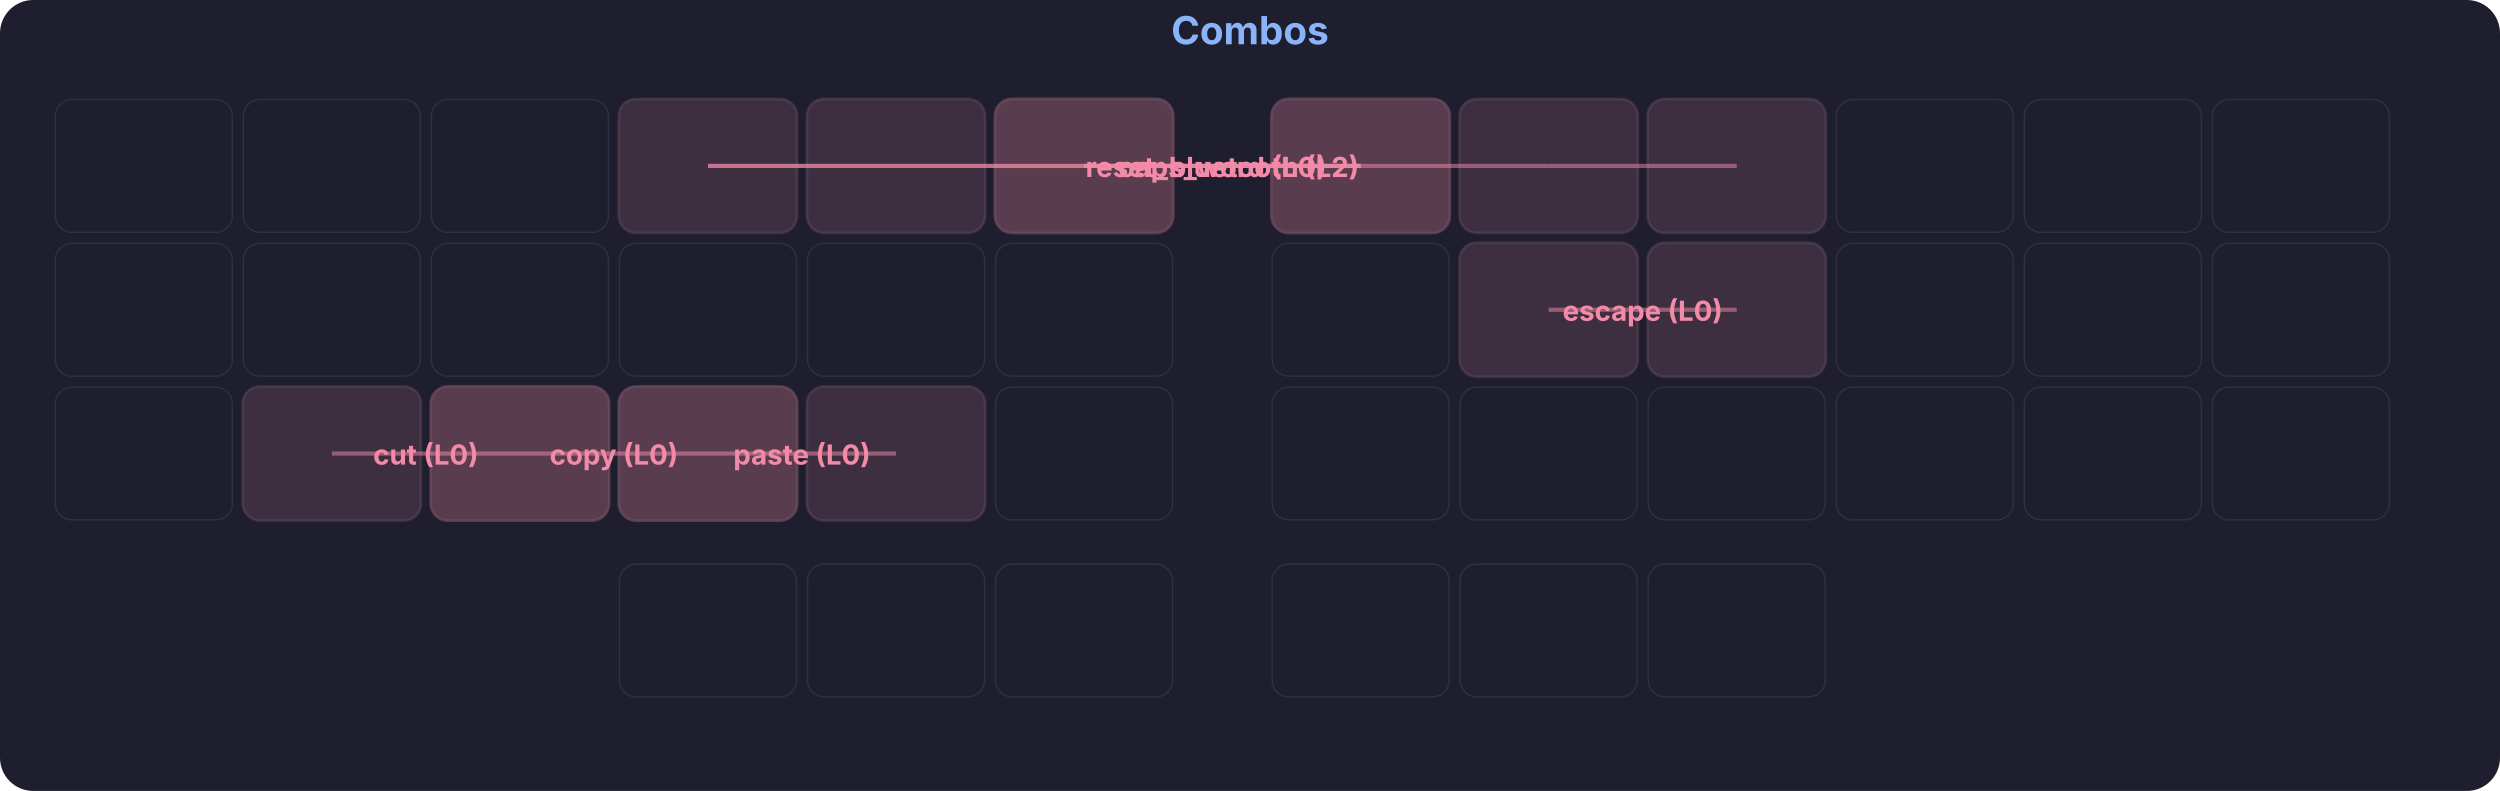
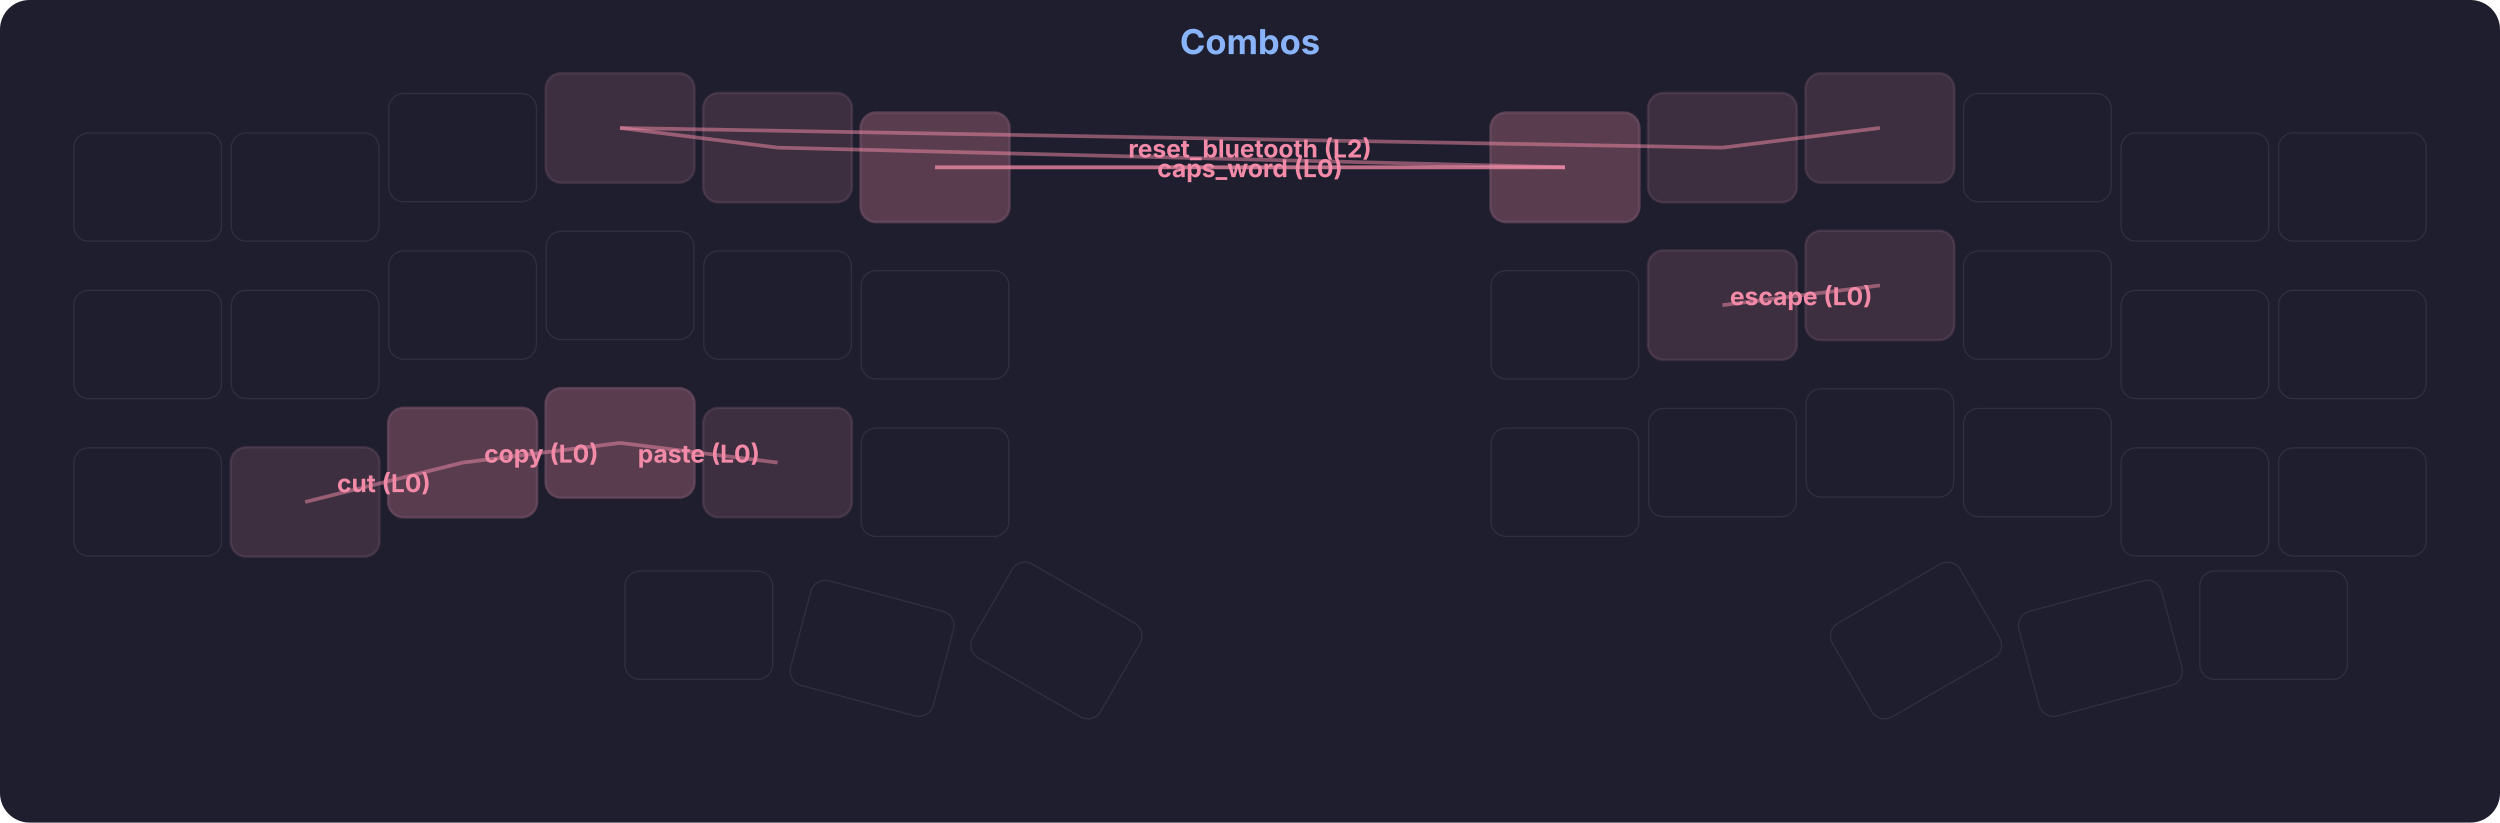
- <svg xmlns="http://www.w3.org/2000/svg" width="904" height="286" viewBox="-20 -20 904 286">
-   <rect x="-20" y="-20" width="904" height="286" fill="#1e1e2e" rx="12" />
-   <text x="432" y="-4" text-anchor="middle" fill="#89b4fa" font-size="14px" font-weight="bold" font-family="Inter, SF Pro Text, Segoe UI, system-ui, sans-serif">Combos</text>
-   <rect x="0" y="16" width="64" height="48" rx="6" fill="none" stroke="#585b70" stroke-width="0.5" opacity="0.3" />
-   <rect x="68" y="16" width="64" height="48" rx="6" fill="none" stroke="#585b70" stroke-width="0.5" opacity="0.3" />
-   <rect x="136" y="16" width="64" height="48" rx="6" fill="none" stroke="#585b70" stroke-width="0.5" opacity="0.3" />
-   <rect x="204" y="16" width="64" height="48" rx="6" fill="none" stroke="#585b70" stroke-width="0.5" opacity="0.3" />
-   <rect x="272" y="16" width="64" height="48" rx="6" fill="none" stroke="#585b70" stroke-width="0.5" opacity="0.3" />
-   <rect x="340" y="16" width="64" height="48" rx="6" fill="none" stroke="#585b70" stroke-width="0.5" opacity="0.3" />
-   <rect x="440" y="16" width="64" height="48" rx="6" fill="none" stroke="#585b70" stroke-width="0.5" opacity="0.3" />
-   <rect x="508" y="16" width="64" height="48" rx="6" fill="none" stroke="#585b70" stroke-width="0.5" opacity="0.3" />
-   <rect x="576" y="16" width="64" height="48" rx="6" fill="none" stroke="#585b70" stroke-width="0.5" opacity="0.3" />
-   <rect x="644" y="16" width="64" height="48" rx="6" fill="none" stroke="#585b70" stroke-width="0.5" opacity="0.3" />
-   <rect x="712" y="16" width="64" height="48" rx="6" fill="none" stroke="#585b70" stroke-width="0.5" opacity="0.3" />
-   <rect x="780" y="16" width="64" height="48" rx="6" fill="none" stroke="#585b70" stroke-width="0.5" opacity="0.3" />
-   <rect x="0" y="68" width="64" height="48" rx="6" fill="none" stroke="#585b70" stroke-width="0.5" opacity="0.3" />
-   <rect x="68" y="68" width="64" height="48" rx="6" fill="none" stroke="#585b70" stroke-width="0.5" opacity="0.3" />
-   <rect x="136" y="68" width="64" height="48" rx="6" fill="none" stroke="#585b70" stroke-width="0.5" opacity="0.3" />
-   <rect x="204" y="68" width="64" height="48" rx="6" fill="none" stroke="#585b70" stroke-width="0.5" opacity="0.3" />
-   <rect x="272" y="68" width="64" height="48" rx="6" fill="none" stroke="#585b70" stroke-width="0.5" opacity="0.3" />
-   <rect x="340" y="68" width="64" height="48" rx="6" fill="none" stroke="#585b70" stroke-width="0.5" opacity="0.3" />
-   <rect x="440" y="68" width="64" height="48" rx="6" fill="none" stroke="#585b70" stroke-width="0.5" opacity="0.3" />
-   <rect x="508" y="68" width="64" height="48" rx="6" fill="none" stroke="#585b70" stroke-width="0.5" opacity="0.3" />
-   <rect x="576" y="68" width="64" height="48" rx="6" fill="none" stroke="#585b70" stroke-width="0.5" opacity="0.3" />
-   <rect x="644" y="68" width="64" height="48" rx="6" fill="none" stroke="#585b70" stroke-width="0.5" opacity="0.3" />
-   <rect x="712" y="68" width="64" height="48" rx="6" fill="none" stroke="#585b70" stroke-width="0.5" opacity="0.3" />
-   <rect x="780" y="68" width="64" height="48" rx="6" fill="none" stroke="#585b70" stroke-width="0.5" opacity="0.3" />
-   <rect x="0" y="120" width="64" height="48" rx="6" fill="none" stroke="#585b70" stroke-width="0.5" opacity="0.3" />
-   <rect x="68" y="120" width="64" height="48" rx="6" fill="none" stroke="#585b70" stroke-width="0.5" opacity="0.3" />
-   <rect x="136" y="120" width="64" height="48" rx="6" fill="none" stroke="#585b70" stroke-width="0.5" opacity="0.3" />
-   <rect x="204" y="120" width="64" height="48" rx="6" fill="none" stroke="#585b70" stroke-width="0.5" opacity="0.3" />
-   <rect x="272" y="120" width="64" height="48" rx="6" fill="none" stroke="#585b70" stroke-width="0.5" opacity="0.3" />
-   <rect x="340" y="120" width="64" height="48" rx="6" fill="none" stroke="#585b70" stroke-width="0.5" opacity="0.3" />
-   <rect x="440" y="120" width="64" height="48" rx="6" fill="none" stroke="#585b70" stroke-width="0.5" opacity="0.3" />
-   <rect x="508" y="120" width="64" height="48" rx="6" fill="none" stroke="#585b70" stroke-width="0.5" opacity="0.3" />
-   <rect x="576" y="120" width="64" height="48" rx="6" fill="none" stroke="#585b70" stroke-width="0.5" opacity="0.3" />
-   <rect x="644" y="120" width="64" height="48" rx="6" fill="none" stroke="#585b70" stroke-width="0.5" opacity="0.3" />
-   <rect x="712" y="120" width="64" height="48" rx="6" fill="none" stroke="#585b70" stroke-width="0.5" opacity="0.3" />
-   <rect x="780" y="120" width="64" height="48" rx="6" fill="none" stroke="#585b70" stroke-width="0.5" opacity="0.3" />
-   <rect x="204" y="184" width="64" height="48" rx="6" fill="none" stroke="#585b70" stroke-width="0.5" opacity="0.3" />
-   <rect x="272" y="184" width="64" height="48" rx="6" fill="none" stroke="#585b70" stroke-width="0.5" opacity="0.3" />
-   <rect x="340" y="184" width="64" height="48" rx="6" fill="none" stroke="#585b70" stroke-width="0.5" opacity="0.3" />
-   <rect x="440" y="184" width="64" height="48" rx="6" fill="none" stroke="#585b70" stroke-width="0.5" opacity="0.3" />
-   <rect x="508" y="184" width="64" height="48" rx="6" fill="none" stroke="#585b70" stroke-width="0.5" opacity="0.3" />
-   <rect x="576" y="184" width="64" height="48" rx="6" fill="none" stroke="#585b70" stroke-width="0.5" opacity="0.3" />
-   <rect x="68" y="120" width="64" height="48" rx="6" fill="#f38ba8" opacity="0.15" stroke="#f38ba8" stroke-width="1.5" />
-   <rect x="136" y="120" width="64" height="48" rx="6" fill="#f38ba8" opacity="0.15" stroke="#f38ba8" stroke-width="1.5" />
-   <line x1="100" y1="144" x2="168" y2="144" stroke="#f38ba8" stroke-width="1.5" opacity="0.5" />
-   <text x="134" y="148" text-anchor="middle" fill="#f38ba8" font-size="10px" font-weight="bold" font-family="Inter, SF Pro Text, Segoe UI, system-ui, sans-serif">cut (L0)</text>
-   <rect x="136" y="120" width="64" height="48" rx="6" fill="#f38ba8" opacity="0.15" stroke="#f38ba8" stroke-width="1.5" />
-   <rect x="204" y="120" width="64" height="48" rx="6" fill="#f38ba8" opacity="0.15" stroke="#f38ba8" stroke-width="1.5" />
-   <line x1="168" y1="144" x2="236" y2="144" stroke="#f38ba8" stroke-width="1.5" opacity="0.5" />
-   <text x="202" y="148" text-anchor="middle" fill="#f38ba8" font-size="10px" font-weight="bold" font-family="Inter, SF Pro Text, Segoe UI, system-ui, sans-serif">copy (L0)</text>
-   <rect x="204" y="120" width="64" height="48" rx="6" fill="#f38ba8" opacity="0.15" stroke="#f38ba8" stroke-width="1.5" />
-   <rect x="272" y="120" width="64" height="48" rx="6" fill="#f38ba8" opacity="0.15" stroke="#f38ba8" stroke-width="1.5" />
-   <line x1="236" y1="144" x2="304" y2="144" stroke="#f38ba8" stroke-width="1.5" opacity="0.5" />
-   <text x="270" y="148" text-anchor="middle" fill="#f38ba8" font-size="10px" font-weight="bold" font-family="Inter, SF Pro Text, Segoe UI, system-ui, sans-serif">paste (L0)</text>
-   <rect x="340" y="16" width="64" height="48" rx="6" fill="#f38ba8" opacity="0.15" stroke="#f38ba8" stroke-width="1.5" />
-   <rect x="440" y="16" width="64" height="48" rx="6" fill="#f38ba8" opacity="0.15" stroke="#f38ba8" stroke-width="1.5" />
-   <line x1="372" y1="40" x2="472" y2="40" stroke="#f38ba8" stroke-width="1.5" opacity="0.5" />
-   <text x="422" y="44" text-anchor="middle" fill="#f38ba8" font-size="10px" font-weight="bold" font-family="Inter, SF Pro Text, Segoe UI, system-ui, sans-serif">caps_word (L0)</text>
-   <rect x="508" y="68" width="64" height="48" rx="6" fill="#f38ba8" opacity="0.15" stroke="#f38ba8" stroke-width="1.5" />
-   <rect x="576" y="68" width="64" height="48" rx="6" fill="#f38ba8" opacity="0.15" stroke="#f38ba8" stroke-width="1.5" />
-   <line x1="540" y1="92" x2="608" y2="92" stroke="#f38ba8" stroke-width="1.5" opacity="0.5" />
-   <text x="574" y="96" text-anchor="middle" fill="#f38ba8" font-size="10px" font-weight="bold" font-family="Inter, SF Pro Text, Segoe UI, system-ui, sans-serif">escape (L0)</text>
-   <rect x="340" y="16" width="64" height="48" rx="6" fill="#f38ba8" opacity="0.15" stroke="#f38ba8" stroke-width="1.5" />
-   <rect x="440" y="16" width="64" height="48" rx="6" fill="#f38ba8" opacity="0.15" stroke="#f38ba8" stroke-width="1.5" />
-   <rect x="272" y="16" width="64" height="48" rx="6" fill="#f38ba8" opacity="0.15" stroke="#f38ba8" stroke-width="1.5" />
-   <rect x="204" y="16" width="64" height="48" rx="6" fill="#f38ba8" opacity="0.15" stroke="#f38ba8" stroke-width="1.5" />
-   <rect x="508" y="16" width="64" height="48" rx="6" fill="#f38ba8" opacity="0.15" stroke="#f38ba8" stroke-width="1.5" />
-   <rect x="576" y="16" width="64" height="48" rx="6" fill="#f38ba8" opacity="0.15" stroke="#f38ba8" stroke-width="1.5" />
-   <line x1="372" y1="40" x2="472" y2="40" stroke="#f38ba8" stroke-width="1.5" opacity="0.5" />
-   <line x1="472" y1="40" x2="304" y2="40" stroke="#f38ba8" stroke-width="1.5" opacity="0.5" />
-   <line x1="304" y1="40" x2="236" y2="40" stroke="#f38ba8" stroke-width="1.5" opacity="0.5" />
-   <line x1="236" y1="40" x2="540" y2="40" stroke="#f38ba8" stroke-width="1.5" opacity="0.5" />
-   <line x1="540" y1="40" x2="608" y2="40" stroke="#f38ba8" stroke-width="1.5" opacity="0.5" />
-   <text x="422" y="44" text-anchor="middle" fill="#f38ba8" font-size="10px" font-weight="bold" font-family="Inter, SF Pro Text, Segoe UI, system-ui, sans-serif">reset_bluetooth (L2)</text>
+ <svg xmlns="http://www.w3.org/2000/svg" viewBox="-30.0 -30.0 1016.0 334.3">
+   <rect x="-30.0" y="-30.0" width="1016.0" height="334.3" fill="#1e1e2e" rx="12" />
+   <text x="478.0" y="-8" text-anchor="middle" fill="#89b4fa" font-size="14px" font-weight="bold" font-family="Inter, SF Pro Text, Segoe UI, system-ui, sans-serif">Combos</text>
+   <rect x="0.0" y="24.0" width="60.0" height="44.0" rx="6" fill="none" stroke="#585b70" stroke-width="0.5" opacity="0.3" />
+   <rect x="64.0" y="24.0" width="60.0" height="44.0" rx="6" fill="none" stroke="#585b70" stroke-width="0.5" opacity="0.3" />
+   <rect x="128.0" y="8.0" width="60.0" height="44.0" rx="6" fill="none" stroke="#585b70" stroke-width="0.5" opacity="0.3" />
+   <rect x="192.0" y="0.0" width="60.0" height="44.0" rx="6" fill="none" stroke="#585b70" stroke-width="0.5" opacity="0.3" />
+   <rect x="256.0" y="8.0" width="60.0" height="44.0" rx="6" fill="none" stroke="#585b70" stroke-width="0.5" opacity="0.3" />
+   <rect x="320.0" y="16.0" width="60.0" height="44.0" rx="6" fill="none" stroke="#585b70" stroke-width="0.5" opacity="0.3" />
+   <rect x="576.0" y="16.0" width="60.0" height="44.0" rx="6" fill="none" stroke="#585b70" stroke-width="0.5" opacity="0.3" />
+   <rect x="640.0" y="8.0" width="60.0" height="44.0" rx="6" fill="none" stroke="#585b70" stroke-width="0.5" opacity="0.3" />
+   <rect x="704.0" y="0.0" width="60.0" height="44.0" rx="6" fill="none" stroke="#585b70" stroke-width="0.5" opacity="0.3" />
+   <rect x="768.0" y="8.0" width="60.0" height="44.0" rx="6" fill="none" stroke="#585b70" stroke-width="0.5" opacity="0.3" />
+   <rect x="832.0" y="24.0" width="60.0" height="44.0" rx="6" fill="none" stroke="#585b70" stroke-width="0.5" opacity="0.3" />
+   <rect x="896.0" y="24.0" width="60.0" height="44.0" rx="6" fill="none" stroke="#585b70" stroke-width="0.5" opacity="0.3" />
+   <rect x="0.0" y="88.0" width="60.0" height="44.0" rx="6" fill="none" stroke="#585b70" stroke-width="0.5" opacity="0.3" />
+   <rect x="64.0" y="88.0" width="60.0" height="44.0" rx="6" fill="none" stroke="#585b70" stroke-width="0.5" opacity="0.3" />
+   <rect x="128.0" y="72.0" width="60.0" height="44.0" rx="6" fill="none" stroke="#585b70" stroke-width="0.5" opacity="0.3" />
+   <rect x="192.0" y="64.0" width="60.0" height="44.0" rx="6" fill="none" stroke="#585b70" stroke-width="0.5" opacity="0.3" />
+   <rect x="256.0" y="72.0" width="60.0" height="44.0" rx="6" fill="none" stroke="#585b70" stroke-width="0.5" opacity="0.3" />
+   <rect x="320.0" y="80.0" width="60.0" height="44.0" rx="6" fill="none" stroke="#585b70" stroke-width="0.5" opacity="0.3" />
+   <rect x="576.0" y="80.0" width="60.0" height="44.0" rx="6" fill="none" stroke="#585b70" stroke-width="0.5" opacity="0.3" />
+   <rect x="640.0" y="72.0" width="60.0" height="44.0" rx="6" fill="none" stroke="#585b70" stroke-width="0.5" opacity="0.3" />
+   <rect x="704.0" y="64.0" width="60.0" height="44.0" rx="6" fill="none" stroke="#585b70" stroke-width="0.5" opacity="0.3" />
+   <rect x="768.0" y="72.0" width="60.0" height="44.0" rx="6" fill="none" stroke="#585b70" stroke-width="0.5" opacity="0.3" />
+   <rect x="832.0" y="88.0" width="60.0" height="44.0" rx="6" fill="none" stroke="#585b70" stroke-width="0.5" opacity="0.3" />
+   <rect x="896.0" y="88.0" width="60.0" height="44.0" rx="6" fill="none" stroke="#585b70" stroke-width="0.5" opacity="0.3" />
+   <rect x="0.0" y="152.0" width="60.0" height="44.0" rx="6" fill="none" stroke="#585b70" stroke-width="0.5" opacity="0.3" />
+   <rect x="64.0" y="152.0" width="60.0" height="44.0" rx="6" fill="none" stroke="#585b70" stroke-width="0.5" opacity="0.3" />
+   <rect x="128.0" y="136.0" width="60.0" height="44.0" rx="6" fill="none" stroke="#585b70" stroke-width="0.5" opacity="0.3" />
+   <rect x="192.0" y="128.0" width="60.0" height="44.0" rx="6" fill="none" stroke="#585b70" stroke-width="0.5" opacity="0.3" />
+   <rect x="256.0" y="136.0" width="60.0" height="44.0" rx="6" fill="none" stroke="#585b70" stroke-width="0.5" opacity="0.3" />
+   <rect x="320.0" y="144.0" width="60.0" height="44.0" rx="6" fill="none" stroke="#585b70" stroke-width="0.5" opacity="0.3" />
+   <rect x="576.0" y="144.0" width="60.0" height="44.0" rx="6" fill="none" stroke="#585b70" stroke-width="0.5" opacity="0.3" />
+   <rect x="640.0" y="136.0" width="60.0" height="44.0" rx="6" fill="none" stroke="#585b70" stroke-width="0.5" opacity="0.3" />
+   <rect x="704.0" y="128.0" width="60.0" height="44.0" rx="6" fill="none" stroke="#585b70" stroke-width="0.5" opacity="0.3" />
+   <rect x="768.0" y="136.0" width="60.0" height="44.0" rx="6" fill="none" stroke="#585b70" stroke-width="0.5" opacity="0.3" />
+   <rect x="832.0" y="152.0" width="60.0" height="44.0" rx="6" fill="none" stroke="#585b70" stroke-width="0.5" opacity="0.3" />
+   <rect x="896.0" y="152.0" width="60.0" height="44.0" rx="6" fill="none" stroke="#585b70" stroke-width="0.5" opacity="0.3" />
+   <rect x="224.0" y="202.1" width="60.0" height="44.0" rx="6" fill="none" stroke="#585b70" stroke-width="0.5" opacity="0.3" />
+   <rect x="294.4" y="211.5" width="60.0" height="44.0" transform="rotate(15.0 324.4 233.5)" rx="6" fill="none" stroke="#585b70" stroke-width="0.5" opacity="0.3" />
+   <rect x="369.3" y="208.3" width="60.0" height="44.0" transform="rotate(30.0 399.3 230.3)" rx="6" fill="none" stroke="#585b70" stroke-width="0.5" opacity="0.3" />
+   <rect x="718.7" y="208.3" width="60.0" height="44.0" transform="rotate(-30.0 748.7 230.3)" rx="6" fill="none" stroke="#585b70" stroke-width="0.5" opacity="0.3" />
+   <rect x="793.6" y="211.5" width="60.0" height="44.0" transform="rotate(-15.0 823.6 233.5)" rx="6" fill="none" stroke="#585b70" stroke-width="0.5" opacity="0.3" />
+   <rect x="864.0" y="202.1" width="60.0" height="44.0" rx="6" fill="none" stroke="#585b70" stroke-width="0.5" opacity="0.3" />
+   <rect x="64.0" y="152.0" width="60.0" height="44.0" rx="6" fill="#f38ba8" opacity="0.15" stroke="#f38ba8" stroke-width="1.5" />
+   <rect x="128.0" y="136.0" width="60.0" height="44.0" rx="6" fill="#f38ba8" opacity="0.15" stroke="#f38ba8" stroke-width="1.5" />
+   <line x1="94.0" y1="174.0" x2="158.0" y2="158.0" stroke="#f38ba8" stroke-width="1.5" opacity="0.5" />
+   <text x="126.0" y="170.0" text-anchor="middle" fill="#f38ba8" font-size="10px" font-weight="bold" font-family="Inter, SF Pro Text, Segoe UI, system-ui, sans-serif">cut (L0)</text>
+   <rect x="128.0" y="136.0" width="60.0" height="44.0" rx="6" fill="#f38ba8" opacity="0.15" stroke="#f38ba8" stroke-width="1.5" />
+   <rect x="192.0" y="128.0" width="60.0" height="44.0" rx="6" fill="#f38ba8" opacity="0.15" stroke="#f38ba8" stroke-width="1.5" />
+   <line x1="158.0" y1="158.0" x2="222.0" y2="150.0" stroke="#f38ba8" stroke-width="1.5" opacity="0.5" />
+   <text x="190.0" y="158.0" text-anchor="middle" fill="#f38ba8" font-size="10px" font-weight="bold" font-family="Inter, SF Pro Text, Segoe UI, system-ui, sans-serif">copy (L0)</text>
+   <rect x="192.0" y="128.0" width="60.0" height="44.0" rx="6" fill="#f38ba8" opacity="0.15" stroke="#f38ba8" stroke-width="1.5" />
+   <rect x="256.0" y="136.0" width="60.0" height="44.0" rx="6" fill="#f38ba8" opacity="0.15" stroke="#f38ba8" stroke-width="1.5" />
+   <line x1="222.0" y1="150.0" x2="286.0" y2="158.0" stroke="#f38ba8" stroke-width="1.5" opacity="0.5" />
+   <text x="254.0" y="158.0" text-anchor="middle" fill="#f38ba8" font-size="10px" font-weight="bold" font-family="Inter, SF Pro Text, Segoe UI, system-ui, sans-serif">paste (L0)</text>
+   <rect x="320.0" y="16.0" width="60.0" height="44.0" rx="6" fill="#f38ba8" opacity="0.15" stroke="#f38ba8" stroke-width="1.5" />
+   <rect x="576.0" y="16.0" width="60.0" height="44.0" rx="6" fill="#f38ba8" opacity="0.15" stroke="#f38ba8" stroke-width="1.5" />
+   <line x1="350.0" y1="38.0" x2="606.0" y2="38.0" stroke="#f38ba8" stroke-width="1.5" opacity="0.5" />
+   <text x="478.0" y="42.0" text-anchor="middle" fill="#f38ba8" font-size="10px" font-weight="bold" font-family="Inter, SF Pro Text, Segoe UI, system-ui, sans-serif">caps_word (L0)</text>
+   <rect x="640.0" y="72.0" width="60.0" height="44.0" rx="6" fill="#f38ba8" opacity="0.15" stroke="#f38ba8" stroke-width="1.5" />
+   <rect x="704.0" y="64.0" width="60.0" height="44.0" rx="6" fill="#f38ba8" opacity="0.15" stroke="#f38ba8" stroke-width="1.5" />
+   <line x1="670.0" y1="94.0" x2="734.0" y2="86.0" stroke="#f38ba8" stroke-width="1.5" opacity="0.5" />
+   <text x="702.0" y="94.0" text-anchor="middle" fill="#f38ba8" font-size="10px" font-weight="bold" font-family="Inter, SF Pro Text, Segoe UI, system-ui, sans-serif">escape (L0)</text>
+   <rect x="320.0" y="16.0" width="60.0" height="44.0" rx="6" fill="#f38ba8" opacity="0.15" stroke="#f38ba8" stroke-width="1.5" />
+   <rect x="576.0" y="16.0" width="60.0" height="44.0" rx="6" fill="#f38ba8" opacity="0.15" stroke="#f38ba8" stroke-width="1.5" />
+   <rect x="256.0" y="8.0" width="60.0" height="44.0" rx="6" fill="#f38ba8" opacity="0.15" stroke="#f38ba8" stroke-width="1.5" />
+   <rect x="192.0" y="0.0" width="60.0" height="44.0" rx="6" fill="#f38ba8" opacity="0.15" stroke="#f38ba8" stroke-width="1.5" />
+   <rect x="640.0" y="8.0" width="60.0" height="44.0" rx="6" fill="#f38ba8" opacity="0.15" stroke="#f38ba8" stroke-width="1.5" />
+   <rect x="704.0" y="0.0" width="60.0" height="44.0" rx="6" fill="#f38ba8" opacity="0.15" stroke="#f38ba8" stroke-width="1.5" />
+   <line x1="350.0" y1="38.0" x2="606.0" y2="38.0" stroke="#f38ba8" stroke-width="1.5" opacity="0.5" />
+   <line x1="606.0" y1="38.0" x2="286.0" y2="30.0" stroke="#f38ba8" stroke-width="1.5" opacity="0.5" />
+   <line x1="286.0" y1="30.0" x2="222.0" y2="22.0" stroke="#f38ba8" stroke-width="1.5" opacity="0.5" />
+   <line x1="222.0" y1="22.0" x2="670.0" y2="30.0" stroke="#f38ba8" stroke-width="1.5" opacity="0.5" />
+   <line x1="670.0" y1="30.0" x2="734.0" y2="22.0" stroke="#f38ba8" stroke-width="1.5" opacity="0.5" />
+   <text x="478.0" y="34.0" text-anchor="middle" fill="#f38ba8" font-size="10px" font-weight="bold" font-family="Inter, SF Pro Text, Segoe UI, system-ui, sans-serif">reset_bluetooth (L2)</text>
</svg>
